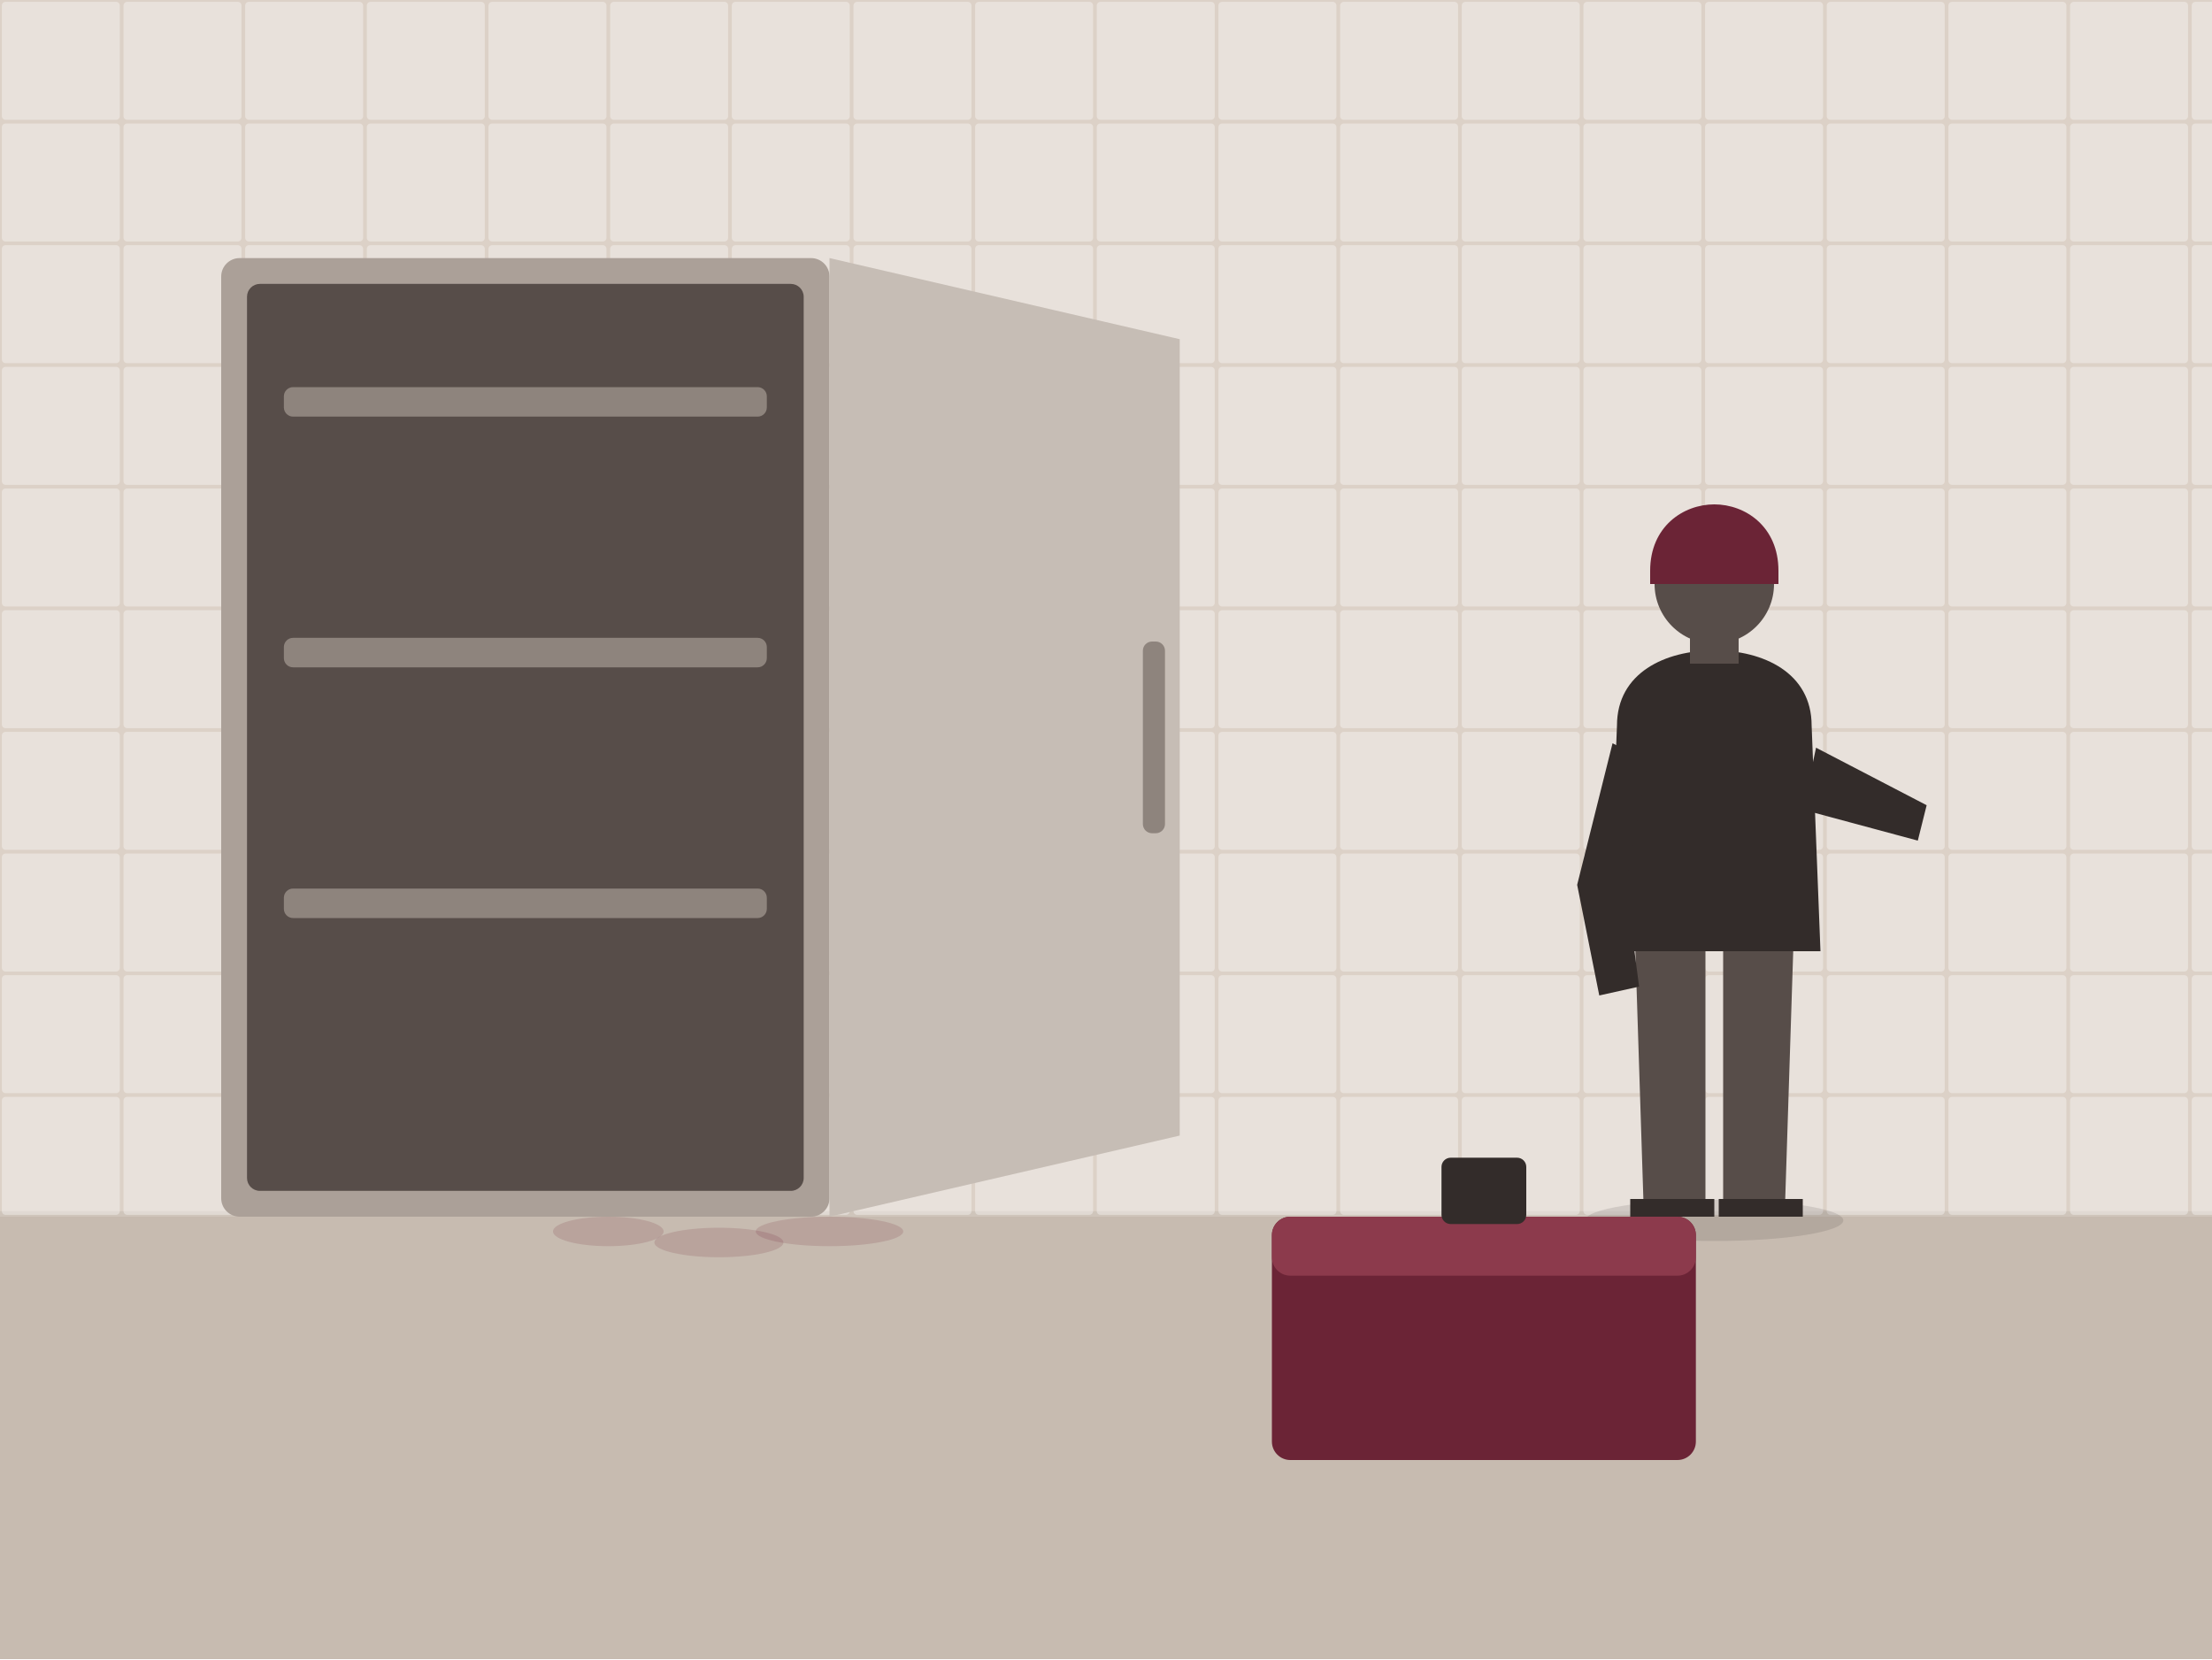
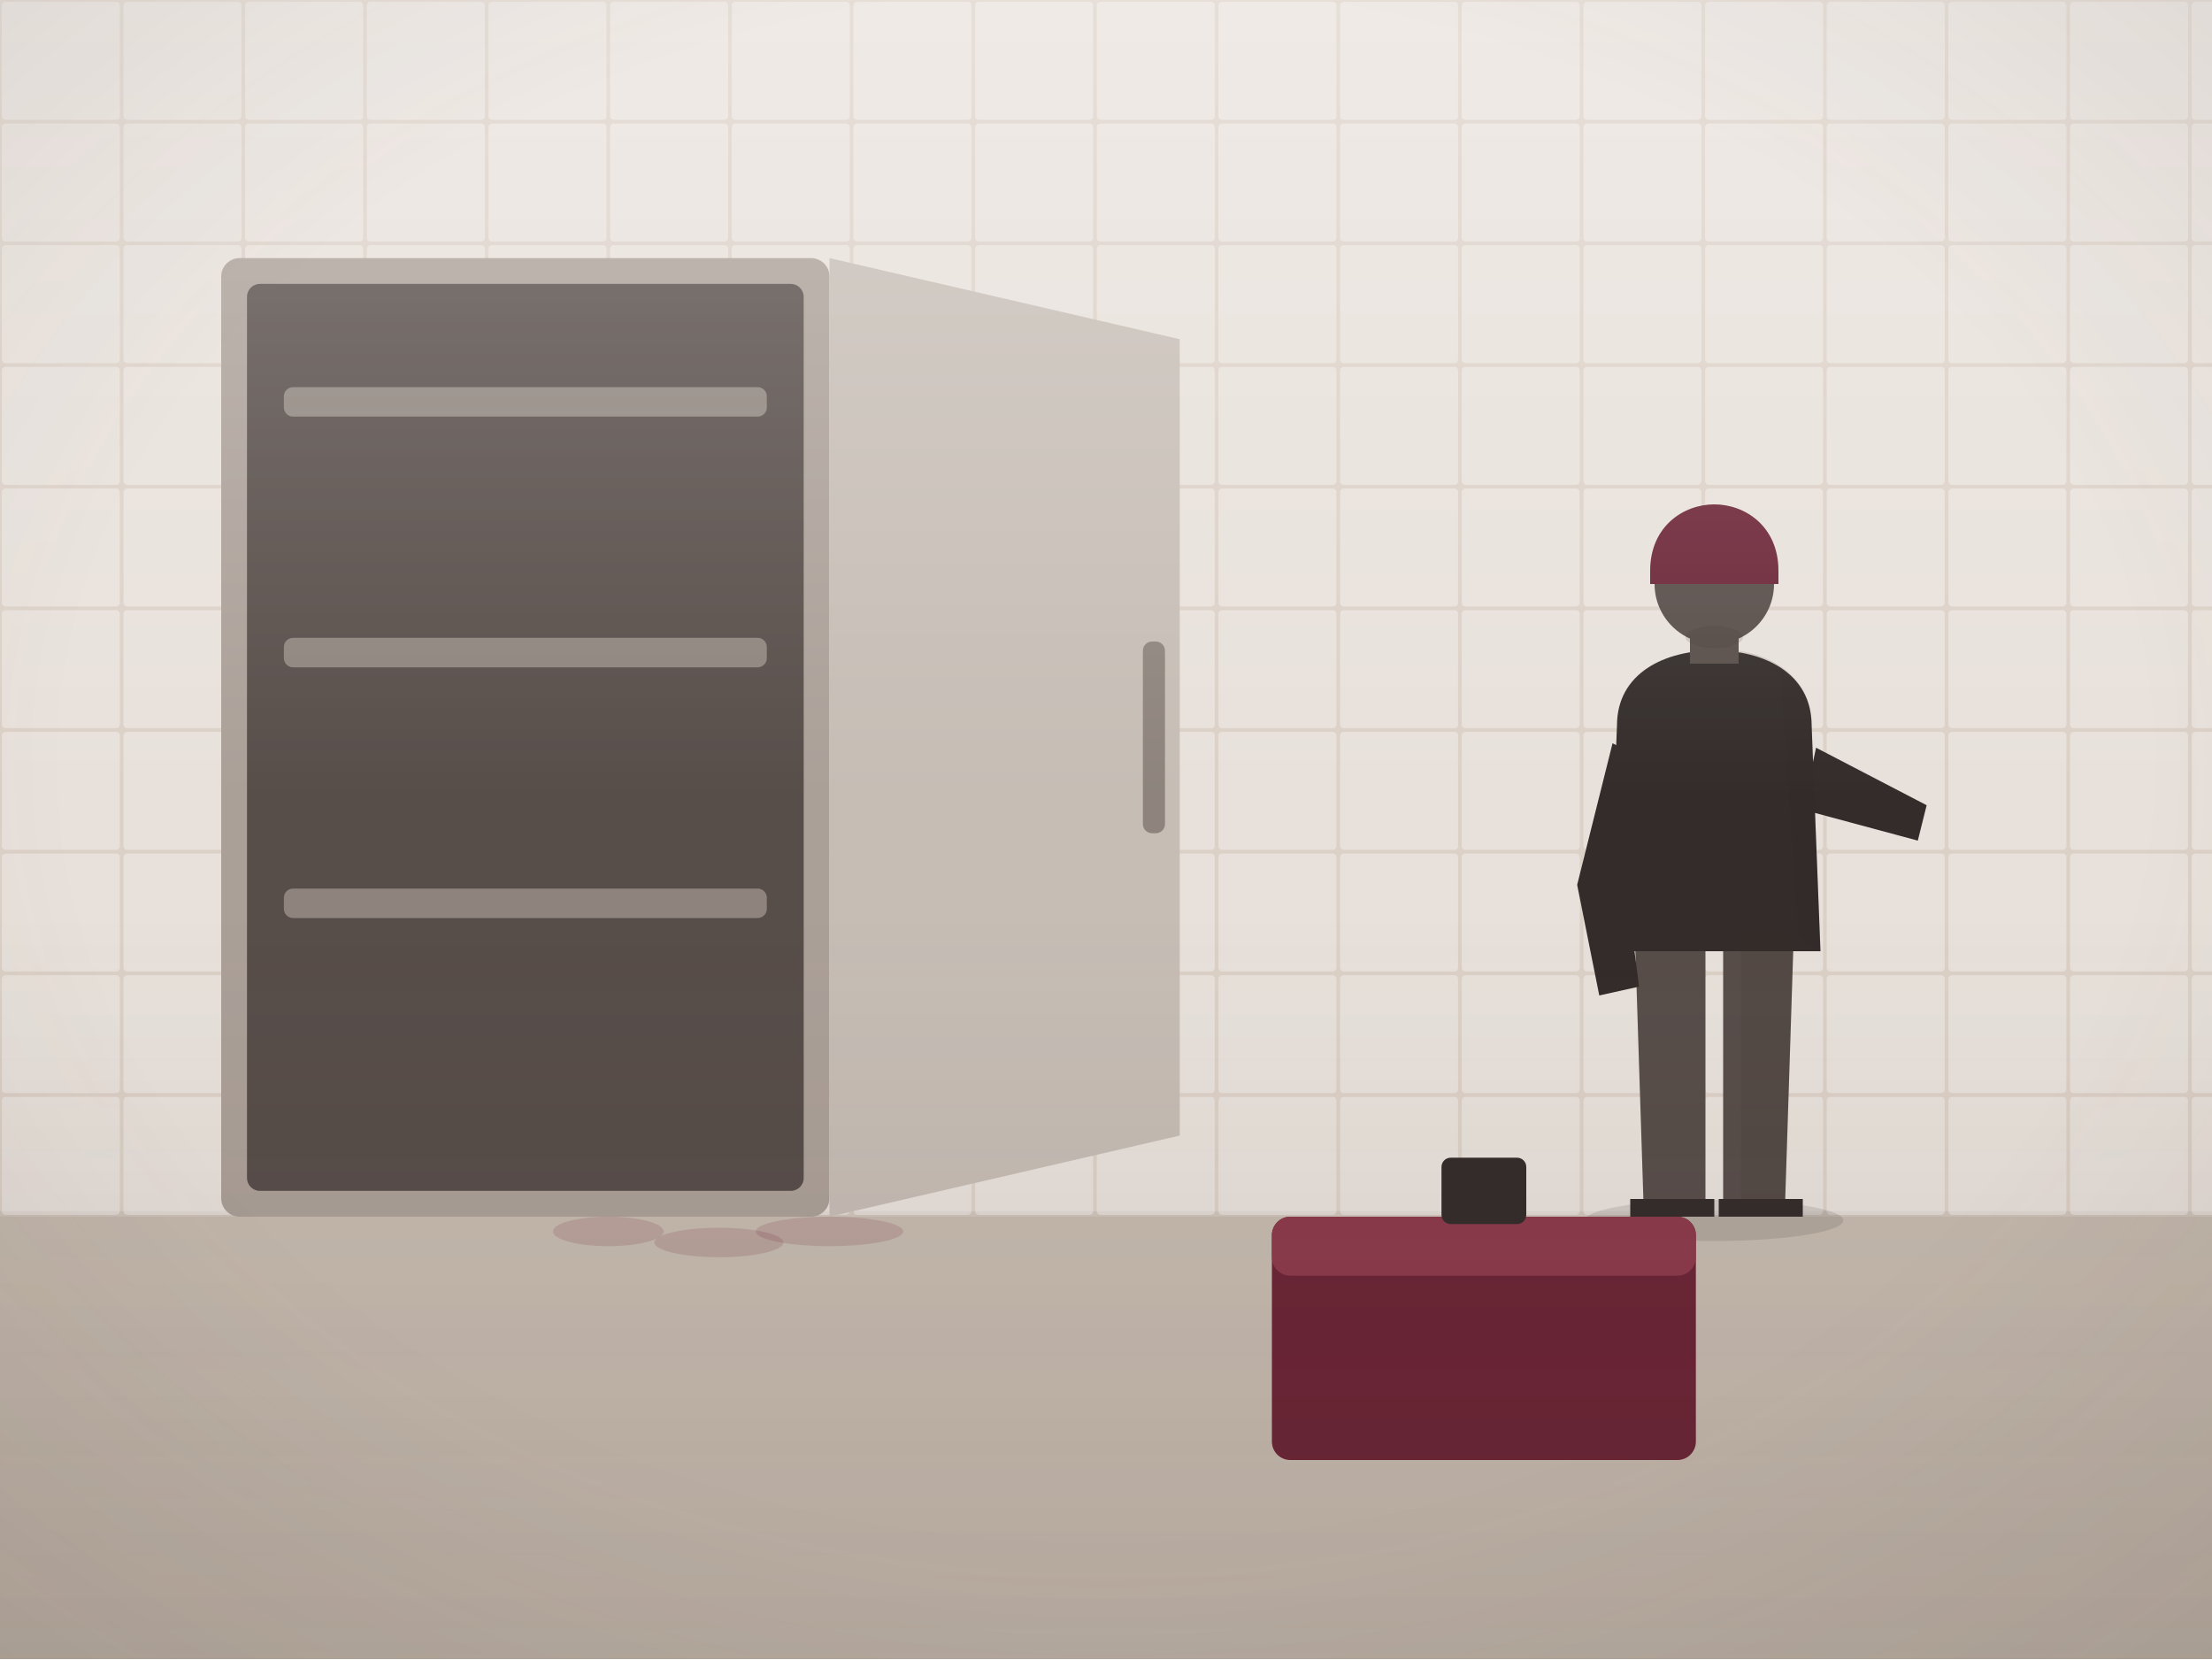
<svg xmlns="http://www.w3.org/2000/svg" viewBox="0 0 1200 900" width="1200" height="900" role="img">
+   <defs>
+     <linearGradient id="gTop" x1="0" y1="0" x2="0" y2="1">
+       <stop offset="0" stop-color="#FFFFFF" stop-opacity=".30" />
+       <stop offset=".48" stop-color="#FFFFFF" stop-opacity="0" />
+     </linearGradient>
+     <linearGradient id="gBot" x1="0" y1="0" x2="0" y2="1">
+       <stop offset=".55" stop-color="#3A2C24" stop-opacity="0" />
+       <stop offset="1" stop-color="#3A2C24" stop-opacity=".13" />
+     </linearGradient>
+     <radialGradient id="gVig" cx=".5" cy=".46" r=".75">
+       <stop offset=".62" stop-color="#3A2C24" stop-opacity="0" />
+       <stop offset="1" stop-color="#3A2C24" stop-opacity=".10" />
+     </radialGradient>
+   </defs>
  <rect x="0" y="0" width="1200" height="900" fill="#EDE6DF" />
  <rect x="0" y="0" width="1200" height="660" fill="#DCD1C7" />
  <rect x="0" y="660" width="1200" height="240" fill="#C7BBB0" />
  <rect x="0" y="657" width="1200" height="3" fill="rgba(0,0,0,.06)" />
  <rect x="1" y="1" width="64" height="64" fill="rgba(255,255,255,.35)" rx="2" />
  <rect x="67" y="1" width="64" height="64" fill="rgba(255,255,255,.35)" rx="2" />
  <rect x="133" y="1" width="64" height="64" fill="rgba(255,255,255,.35)" rx="2" />
  <rect x="199" y="1" width="64" height="64" fill="rgba(255,255,255,.35)" rx="2" />
  <rect x="265" y="1" width="64" height="64" fill="rgba(255,255,255,.35)" rx="2" />
  <rect x="331" y="1" width="64" height="64" fill="rgba(255,255,255,.35)" rx="2" />
  <rect x="397" y="1" width="64" height="64" fill="rgba(255,255,255,.35)" rx="2" />
  <rect x="463" y="1" width="64" height="64" fill="rgba(255,255,255,.35)" rx="2" />
  <rect x="529" y="1" width="64" height="64" fill="rgba(255,255,255,.35)" rx="2" />
  <rect x="595" y="1" width="64" height="64" fill="rgba(255,255,255,.35)" rx="2" />
  <rect x="661" y="1" width="64" height="64" fill="rgba(255,255,255,.35)" rx="2" />
  <rect x="727" y="1" width="64" height="64" fill="rgba(255,255,255,.35)" rx="2" />
  <rect x="793" y="1" width="64" height="64" fill="rgba(255,255,255,.35)" rx="2" />
  <rect x="859" y="1" width="64" height="64" fill="rgba(255,255,255,.35)" rx="2" />
  <rect x="925" y="1" width="64" height="64" fill="rgba(255,255,255,.35)" rx="2" />
  <rect x="991" y="1" width="64" height="64" fill="rgba(255,255,255,.35)" rx="2" />
  <rect x="1057" y="1" width="64" height="64" fill="rgba(255,255,255,.35)" rx="2" />
  <rect x="1123" y="1" width="64" height="64" fill="rgba(255,255,255,.35)" rx="2" />
  <rect x="1189" y="1" width="64" height="64" fill="rgba(255,255,255,.35)" rx="2" />
  <rect x="1" y="67" width="64" height="64" fill="rgba(255,255,255,.35)" rx="2" />
  <rect x="67" y="67" width="64" height="64" fill="rgba(255,255,255,.35)" rx="2" />
  <rect x="133" y="67" width="64" height="64" fill="rgba(255,255,255,.35)" rx="2" />
  <rect x="199" y="67" width="64" height="64" fill="rgba(255,255,255,.35)" rx="2" />
  <rect x="265" y="67" width="64" height="64" fill="rgba(255,255,255,.35)" rx="2" />
  <rect x="331" y="67" width="64" height="64" fill="rgba(255,255,255,.35)" rx="2" />
  <rect x="397" y="67" width="64" height="64" fill="rgba(255,255,255,.35)" rx="2" />
  <rect x="463" y="67" width="64" height="64" fill="rgba(255,255,255,.35)" rx="2" />
  <rect x="529" y="67" width="64" height="64" fill="rgba(255,255,255,.35)" rx="2" />
  <rect x="595" y="67" width="64" height="64" fill="rgba(255,255,255,.35)" rx="2" />
  <rect x="661" y="67" width="64" height="64" fill="rgba(255,255,255,.35)" rx="2" />
  <rect x="727" y="67" width="64" height="64" fill="rgba(255,255,255,.35)" rx="2" />
  <rect x="793" y="67" width="64" height="64" fill="rgba(255,255,255,.35)" rx="2" />
  <rect x="859" y="67" width="64" height="64" fill="rgba(255,255,255,.35)" rx="2" />
  <rect x="925" y="67" width="64" height="64" fill="rgba(255,255,255,.35)" rx="2" />
  <rect x="991" y="67" width="64" height="64" fill="rgba(255,255,255,.35)" rx="2" />
  <rect x="1057" y="67" width="64" height="64" fill="rgba(255,255,255,.35)" rx="2" />
  <rect x="1123" y="67" width="64" height="64" fill="rgba(255,255,255,.35)" rx="2" />
  <rect x="1189" y="67" width="64" height="64" fill="rgba(255,255,255,.35)" rx="2" />
  <rect x="1" y="133" width="64" height="64" fill="rgba(255,255,255,.35)" rx="2" />
  <rect x="67" y="133" width="64" height="64" fill="rgba(255,255,255,.35)" rx="2" />
  <rect x="133" y="133" width="64" height="64" fill="rgba(255,255,255,.35)" rx="2" />
  <rect x="199" y="133" width="64" height="64" fill="rgba(255,255,255,.35)" rx="2" />
  <rect x="265" y="133" width="64" height="64" fill="rgba(255,255,255,.35)" rx="2" />
  <rect x="331" y="133" width="64" height="64" fill="rgba(255,255,255,.35)" rx="2" />
  <rect x="397" y="133" width="64" height="64" fill="rgba(255,255,255,.35)" rx="2" />
  <rect x="463" y="133" width="64" height="64" fill="rgba(255,255,255,.35)" rx="2" />
  <rect x="529" y="133" width="64" height="64" fill="rgba(255,255,255,.35)" rx="2" />
  <rect x="595" y="133" width="64" height="64" fill="rgba(255,255,255,.35)" rx="2" />
  <rect x="661" y="133" width="64" height="64" fill="rgba(255,255,255,.35)" rx="2" />
  <rect x="727" y="133" width="64" height="64" fill="rgba(255,255,255,.35)" rx="2" />
  <rect x="793" y="133" width="64" height="64" fill="rgba(255,255,255,.35)" rx="2" />
  <rect x="859" y="133" width="64" height="64" fill="rgba(255,255,255,.35)" rx="2" />
  <rect x="925" y="133" width="64" height="64" fill="rgba(255,255,255,.35)" rx="2" />
  <rect x="991" y="133" width="64" height="64" fill="rgba(255,255,255,.35)" rx="2" />
  <rect x="1057" y="133" width="64" height="64" fill="rgba(255,255,255,.35)" rx="2" />
  <rect x="1123" y="133" width="64" height="64" fill="rgba(255,255,255,.35)" rx="2" />
  <rect x="1189" y="133" width="64" height="64" fill="rgba(255,255,255,.35)" rx="2" />
  <rect x="1" y="199" width="64" height="64" fill="rgba(255,255,255,.35)" rx="2" />
  <rect x="67" y="199" width="64" height="64" fill="rgba(255,255,255,.35)" rx="2" />
  <rect x="133" y="199" width="64" height="64" fill="rgba(255,255,255,.35)" rx="2" />
  <rect x="199" y="199" width="64" height="64" fill="rgba(255,255,255,.35)" rx="2" />
  <rect x="265" y="199" width="64" height="64" fill="rgba(255,255,255,.35)" rx="2" />
  <rect x="331" y="199" width="64" height="64" fill="rgba(255,255,255,.35)" rx="2" />
  <rect x="397" y="199" width="64" height="64" fill="rgba(255,255,255,.35)" rx="2" />
  <rect x="463" y="199" width="64" height="64" fill="rgba(255,255,255,.35)" rx="2" />
  <rect x="529" y="199" width="64" height="64" fill="rgba(255,255,255,.35)" rx="2" />
  <rect x="595" y="199" width="64" height="64" fill="rgba(255,255,255,.35)" rx="2" />
  <rect x="661" y="199" width="64" height="64" fill="rgba(255,255,255,.35)" rx="2" />
  <rect x="727" y="199" width="64" height="64" fill="rgba(255,255,255,.35)" rx="2" />
  <rect x="793" y="199" width="64" height="64" fill="rgba(255,255,255,.35)" rx="2" />
  <rect x="859" y="199" width="64" height="64" fill="rgba(255,255,255,.35)" rx="2" />
  <rect x="925" y="199" width="64" height="64" fill="rgba(255,255,255,.35)" rx="2" />
  <rect x="991" y="199" width="64" height="64" fill="rgba(255,255,255,.35)" rx="2" />
  <rect x="1057" y="199" width="64" height="64" fill="rgba(255,255,255,.35)" rx="2" />
  <rect x="1123" y="199" width="64" height="64" fill="rgba(255,255,255,.35)" rx="2" />
  <rect x="1189" y="199" width="64" height="64" fill="rgba(255,255,255,.35)" rx="2" />
  <rect x="1" y="265" width="64" height="64" fill="rgba(255,255,255,.35)" rx="2" />
  <rect x="67" y="265" width="64" height="64" fill="rgba(255,255,255,.35)" rx="2" />
  <rect x="133" y="265" width="64" height="64" fill="rgba(255,255,255,.35)" rx="2" />
  <rect x="199" y="265" width="64" height="64" fill="rgba(255,255,255,.35)" rx="2" />
  <rect x="265" y="265" width="64" height="64" fill="rgba(255,255,255,.35)" rx="2" />
  <rect x="331" y="265" width="64" height="64" fill="rgba(255,255,255,.35)" rx="2" />
  <rect x="397" y="265" width="64" height="64" fill="rgba(255,255,255,.35)" rx="2" />
  <rect x="463" y="265" width="64" height="64" fill="rgba(255,255,255,.35)" rx="2" />
  <rect x="529" y="265" width="64" height="64" fill="rgba(255,255,255,.35)" rx="2" />
  <rect x="595" y="265" width="64" height="64" fill="rgba(255,255,255,.35)" rx="2" />
  <rect x="661" y="265" width="64" height="64" fill="rgba(255,255,255,.35)" rx="2" />
  <rect x="727" y="265" width="64" height="64" fill="rgba(255,255,255,.35)" rx="2" />
  <rect x="793" y="265" width="64" height="64" fill="rgba(255,255,255,.35)" rx="2" />
  <rect x="859" y="265" width="64" height="64" fill="rgba(255,255,255,.35)" rx="2" />
  <rect x="925" y="265" width="64" height="64" fill="rgba(255,255,255,.35)" rx="2" />
  <rect x="991" y="265" width="64" height="64" fill="rgba(255,255,255,.35)" rx="2" />
  <rect x="1057" y="265" width="64" height="64" fill="rgba(255,255,255,.35)" rx="2" />
  <rect x="1123" y="265" width="64" height="64" fill="rgba(255,255,255,.35)" rx="2" />
  <rect x="1189" y="265" width="64" height="64" fill="rgba(255,255,255,.35)" rx="2" />
  <rect x="1" y="331" width="64" height="64" fill="rgba(255,255,255,.35)" rx="2" />
  <rect x="67" y="331" width="64" height="64" fill="rgba(255,255,255,.35)" rx="2" />
  <rect x="133" y="331" width="64" height="64" fill="rgba(255,255,255,.35)" rx="2" />
  <rect x="199" y="331" width="64" height="64" fill="rgba(255,255,255,.35)" rx="2" />
  <rect x="265" y="331" width="64" height="64" fill="rgba(255,255,255,.35)" rx="2" />
  <rect x="331" y="331" width="64" height="64" fill="rgba(255,255,255,.35)" rx="2" />
  <rect x="397" y="331" width="64" height="64" fill="rgba(255,255,255,.35)" rx="2" />
  <rect x="463" y="331" width="64" height="64" fill="rgba(255,255,255,.35)" rx="2" />
  <rect x="529" y="331" width="64" height="64" fill="rgba(255,255,255,.35)" rx="2" />
  <rect x="595" y="331" width="64" height="64" fill="rgba(255,255,255,.35)" rx="2" />
  <rect x="661" y="331" width="64" height="64" fill="rgba(255,255,255,.35)" rx="2" />
  <rect x="727" y="331" width="64" height="64" fill="rgba(255,255,255,.35)" rx="2" />
  <rect x="793" y="331" width="64" height="64" fill="rgba(255,255,255,.35)" rx="2" />
  <rect x="859" y="331" width="64" height="64" fill="rgba(255,255,255,.35)" rx="2" />
  <rect x="925" y="331" width="64" height="64" fill="rgba(255,255,255,.35)" rx="2" />
  <rect x="991" y="331" width="64" height="64" fill="rgba(255,255,255,.35)" rx="2" />
  <rect x="1057" y="331" width="64" height="64" fill="rgba(255,255,255,.35)" rx="2" />
  <rect x="1123" y="331" width="64" height="64" fill="rgba(255,255,255,.35)" rx="2" />
  <rect x="1189" y="331" width="64" height="64" fill="rgba(255,255,255,.35)" rx="2" />
  <rect x="1" y="397" width="64" height="64" fill="rgba(255,255,255,.35)" rx="2" />
  <rect x="67" y="397" width="64" height="64" fill="rgba(255,255,255,.35)" rx="2" />
  <rect x="133" y="397" width="64" height="64" fill="rgba(255,255,255,.35)" rx="2" />
  <rect x="199" y="397" width="64" height="64" fill="rgba(255,255,255,.35)" rx="2" />
  <rect x="265" y="397" width="64" height="64" fill="rgba(255,255,255,.35)" rx="2" />
  <rect x="331" y="397" width="64" height="64" fill="rgba(255,255,255,.35)" rx="2" />
  <rect x="397" y="397" width="64" height="64" fill="rgba(255,255,255,.35)" rx="2" />
  <rect x="463" y="397" width="64" height="64" fill="rgba(255,255,255,.35)" rx="2" />
  <rect x="529" y="397" width="64" height="64" fill="rgba(255,255,255,.35)" rx="2" />
  <rect x="595" y="397" width="64" height="64" fill="rgba(255,255,255,.35)" rx="2" />
  <rect x="661" y="397" width="64" height="64" fill="rgba(255,255,255,.35)" rx="2" />
  <rect x="727" y="397" width="64" height="64" fill="rgba(255,255,255,.35)" rx="2" />
  <rect x="793" y="397" width="64" height="64" fill="rgba(255,255,255,.35)" rx="2" />
  <rect x="859" y="397" width="64" height="64" fill="rgba(255,255,255,.35)" rx="2" />
  <rect x="925" y="397" width="64" height="64" fill="rgba(255,255,255,.35)" rx="2" />
  <rect x="991" y="397" width="64" height="64" fill="rgba(255,255,255,.35)" rx="2" />
  <rect x="1057" y="397" width="64" height="64" fill="rgba(255,255,255,.35)" rx="2" />
  <rect x="1123" y="397" width="64" height="64" fill="rgba(255,255,255,.35)" rx="2" />
  <rect x="1189" y="397" width="64" height="64" fill="rgba(255,255,255,.35)" rx="2" />
  <rect x="1" y="463" width="64" height="64" fill="rgba(255,255,255,.35)" rx="2" />
  <rect x="67" y="463" width="64" height="64" fill="rgba(255,255,255,.35)" rx="2" />
  <rect x="133" y="463" width="64" height="64" fill="rgba(255,255,255,.35)" rx="2" />
  <rect x="199" y="463" width="64" height="64" fill="rgba(255,255,255,.35)" rx="2" />
  <rect x="265" y="463" width="64" height="64" fill="rgba(255,255,255,.35)" rx="2" />
  <rect x="331" y="463" width="64" height="64" fill="rgba(255,255,255,.35)" rx="2" />
  <rect x="397" y="463" width="64" height="64" fill="rgba(255,255,255,.35)" rx="2" />
  <rect x="463" y="463" width="64" height="64" fill="rgba(255,255,255,.35)" rx="2" />
  <rect x="529" y="463" width="64" height="64" fill="rgba(255,255,255,.35)" rx="2" />
  <rect x="595" y="463" width="64" height="64" fill="rgba(255,255,255,.35)" rx="2" />
  <rect x="661" y="463" width="64" height="64" fill="rgba(255,255,255,.35)" rx="2" />
  <rect x="727" y="463" width="64" height="64" fill="rgba(255,255,255,.35)" rx="2" />
  <rect x="793" y="463" width="64" height="64" fill="rgba(255,255,255,.35)" rx="2" />
  <rect x="859" y="463" width="64" height="64" fill="rgba(255,255,255,.35)" rx="2" />
  <rect x="925" y="463" width="64" height="64" fill="rgba(255,255,255,.35)" rx="2" />
  <rect x="991" y="463" width="64" height="64" fill="rgba(255,255,255,.35)" rx="2" />
  <rect x="1057" y="463" width="64" height="64" fill="rgba(255,255,255,.35)" rx="2" />
  <rect x="1123" y="463" width="64" height="64" fill="rgba(255,255,255,.35)" rx="2" />
  <rect x="1189" y="463" width="64" height="64" fill="rgba(255,255,255,.35)" rx="2" />
  <rect x="1" y="529" width="64" height="64" fill="rgba(255,255,255,.35)" rx="2" />
  <rect x="67" y="529" width="64" height="64" fill="rgba(255,255,255,.35)" rx="2" />
  <rect x="133" y="529" width="64" height="64" fill="rgba(255,255,255,.35)" rx="2" />
  <rect x="199" y="529" width="64" height="64" fill="rgba(255,255,255,.35)" rx="2" />
  <rect x="265" y="529" width="64" height="64" fill="rgba(255,255,255,.35)" rx="2" />
  <rect x="331" y="529" width="64" height="64" fill="rgba(255,255,255,.35)" rx="2" />
  <rect x="397" y="529" width="64" height="64" fill="rgba(255,255,255,.35)" rx="2" />
  <rect x="463" y="529" width="64" height="64" fill="rgba(255,255,255,.35)" rx="2" />
  <rect x="529" y="529" width="64" height="64" fill="rgba(255,255,255,.35)" rx="2" />
  <rect x="595" y="529" width="64" height="64" fill="rgba(255,255,255,.35)" rx="2" />
  <rect x="661" y="529" width="64" height="64" fill="rgba(255,255,255,.35)" rx="2" />
  <rect x="727" y="529" width="64" height="64" fill="rgba(255,255,255,.35)" rx="2" />
  <rect x="793" y="529" width="64" height="64" fill="rgba(255,255,255,.35)" rx="2" />
  <rect x="859" y="529" width="64" height="64" fill="rgba(255,255,255,.35)" rx="2" />
  <rect x="925" y="529" width="64" height="64" fill="rgba(255,255,255,.35)" rx="2" />
  <rect x="991" y="529" width="64" height="64" fill="rgba(255,255,255,.35)" rx="2" />
  <rect x="1057" y="529" width="64" height="64" fill="rgba(255,255,255,.35)" rx="2" />
  <rect x="1123" y="529" width="64" height="64" fill="rgba(255,255,255,.35)" rx="2" />
  <rect x="1189" y="529" width="64" height="64" fill="rgba(255,255,255,.35)" rx="2" />
  <rect x="1" y="595" width="64" height="64" fill="rgba(255,255,255,.35)" rx="2" />
  <rect x="67" y="595" width="64" height="64" fill="rgba(255,255,255,.35)" rx="2" />
  <rect x="133" y="595" width="64" height="64" fill="rgba(255,255,255,.35)" rx="2" />
  <rect x="199" y="595" width="64" height="64" fill="rgba(255,255,255,.35)" rx="2" />
  <rect x="265" y="595" width="64" height="64" fill="rgba(255,255,255,.35)" rx="2" />
  <rect x="331" y="595" width="64" height="64" fill="rgba(255,255,255,.35)" rx="2" />
  <rect x="397" y="595" width="64" height="64" fill="rgba(255,255,255,.35)" rx="2" />
  <rect x="463" y="595" width="64" height="64" fill="rgba(255,255,255,.35)" rx="2" />
  <rect x="529" y="595" width="64" height="64" fill="rgba(255,255,255,.35)" rx="2" />
  <rect x="595" y="595" width="64" height="64" fill="rgba(255,255,255,.35)" rx="2" />
  <rect x="661" y="595" width="64" height="64" fill="rgba(255,255,255,.35)" rx="2" />
  <rect x="727" y="595" width="64" height="64" fill="rgba(255,255,255,.35)" rx="2" />
  <rect x="793" y="595" width="64" height="64" fill="rgba(255,255,255,.35)" rx="2" />
  <rect x="859" y="595" width="64" height="64" fill="rgba(255,255,255,.35)" rx="2" />
  <rect x="925" y="595" width="64" height="64" fill="rgba(255,255,255,.35)" rx="2" />
  <rect x="991" y="595" width="64" height="64" fill="rgba(255,255,255,.35)" rx="2" />
  <rect x="1057" y="595" width="64" height="64" fill="rgba(255,255,255,.35)" rx="2" />
  <rect x="1123" y="595" width="64" height="64" fill="rgba(255,255,255,.35)" rx="2" />
  <rect x="1189" y="595" width="64" height="64" fill="rgba(255,255,255,.35)" rx="2" />
  <g transform="translate(120,140)">
    <rect x="0" y="0" width="330" height="520" fill="#ABA098" rx="10" />
    <rect x="14" y="14" width="302" height="492" fill="#574D49" rx="7" />
    <rect x="34" y="70" width="262" height="16" fill="#8E847D" rx="5" />
    <rect x="34" y="206" width="262" height="16" fill="#8E847D" rx="5" />
    <rect x="34" y="342" width="262" height="16" fill="#8E847D" rx="5" />
    <path d="M330,0 L520,44 L520,476 L330,520 Z" fill="#C6BDB5" />
    <rect x="500" y="208" width="12" height="104" fill="#8E847D" rx="5" />
  </g>
  <ellipse cx="330" cy="668" rx="30" ry="8" fill="rgba(107,36,54,.16)" />
  <ellipse cx="390" cy="674" rx="35" ry="8" fill="rgba(107,36,54,.16)" />
  <ellipse cx="450" cy="668" rx="40" ry="8" fill="rgba(107,36,54,.16)" />
  <ellipse cx="930" cy="662" rx="70" ry="11.2" fill="rgba(51,44,42,.13)" />
  <g transform="translate(930,660) scale(1.2)">
    <path d="M-36,-130 L-32,-6 L-4,-6 L-4,-130 Z" fill="#574D49" />
    <path d="M4,-130 L4,-6 L32,-6 L36,-130 Z" fill="#574D49" />
    <rect x="-38" y="-8" width="38" height="8" fill="#332C2A" />
    <rect x="2" y="-8" width="38" height="8" fill="#332C2A" />
    <path d="M-44,-222 C-44,-246 -22,-256 0,-256 C22,-256 44,-246 44,-222 L48,-120 L-48,-120 Z" fill="#332C2A" />
    <path d="M-46,-214 L-62,-150 L-52,-100 L-34,-104 L-40,-150 L-30,-206 Z" fill="#332C2A" />
    <path d="M46,-212 L96,-186 L92,-170 L40,-184 Z" fill="#332C2A" />
    <rect x="-11" y="-272" width="22" height="22" fill="#574D49" />
    <circle cx="0" cy="-286" r="27" fill="#574D49" />
    <path d="M-29,-292 C-29,-312 -14,-322 0,-322 C14,-322 29,-312 29,-292 L29,-286 L-29,-286 Z" fill="#6B2436" />
+     <path d="M10,-256 C26,-254 44,-244 44,-222 L48,-120 L38,-126 L30,-244 Z" fill="rgba(58,44,36,.13)" />
+     <path d="M12,-130 L12,-6 L32,-6 L36,-130 Z" fill="rgba(58,44,36,.10)" />
+     <ellipse cx="0" cy="-262" rx="13" ry="5" fill="rgba(58,44,36,.16)" />
  </g>
  <g transform="translate(690,660)">
    <rect x="0" y="0" width="230" height="132" fill="#6B2436" rx="10" />
    <rect x="0" y="0" width="230" height="32" fill="#8C3A4C" rx="10" />
    <rect x="92" y="-32" width="46" height="36" fill="#332C2A" rx="5" />
  </g>
+   <rect x="0" y="0" width="1200" height="900" fill="url(#gTop)" />
+   <rect x="0" y="0" width="1200" height="900" fill="url(#gBot)" />
+   <rect x="0" y="0" width="1200" height="900" fill="url(#gVig)" />
</svg>
